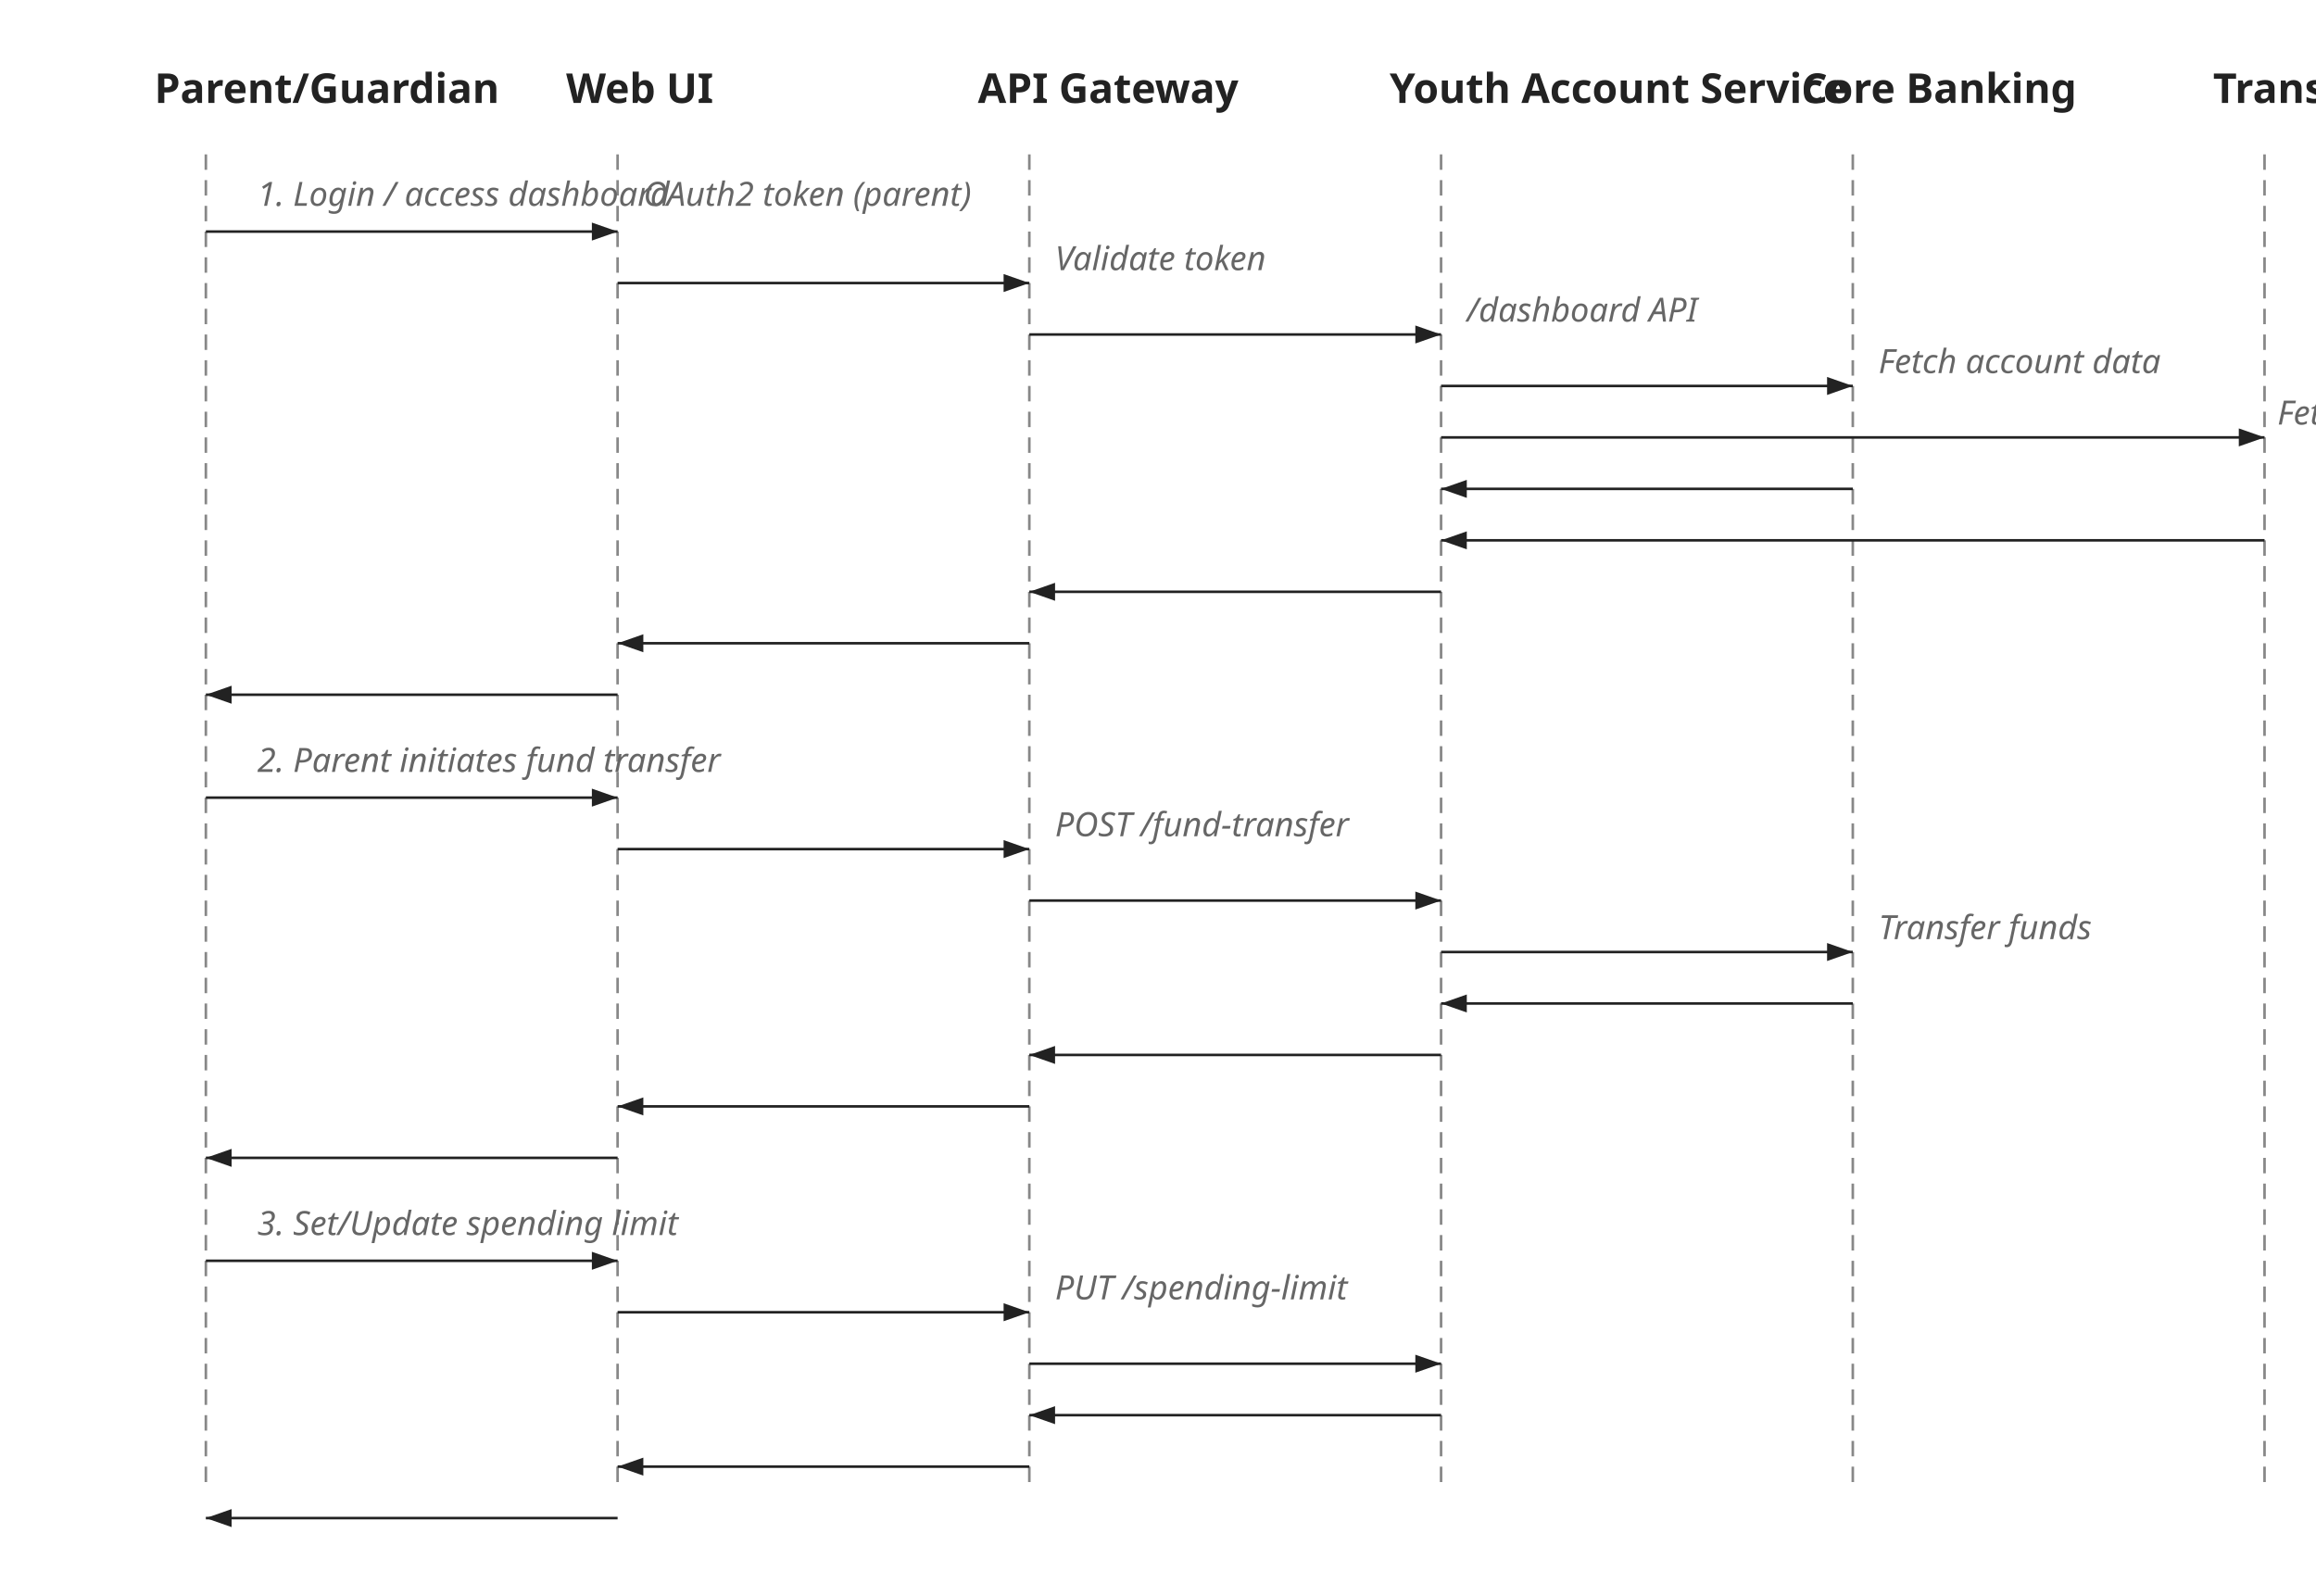
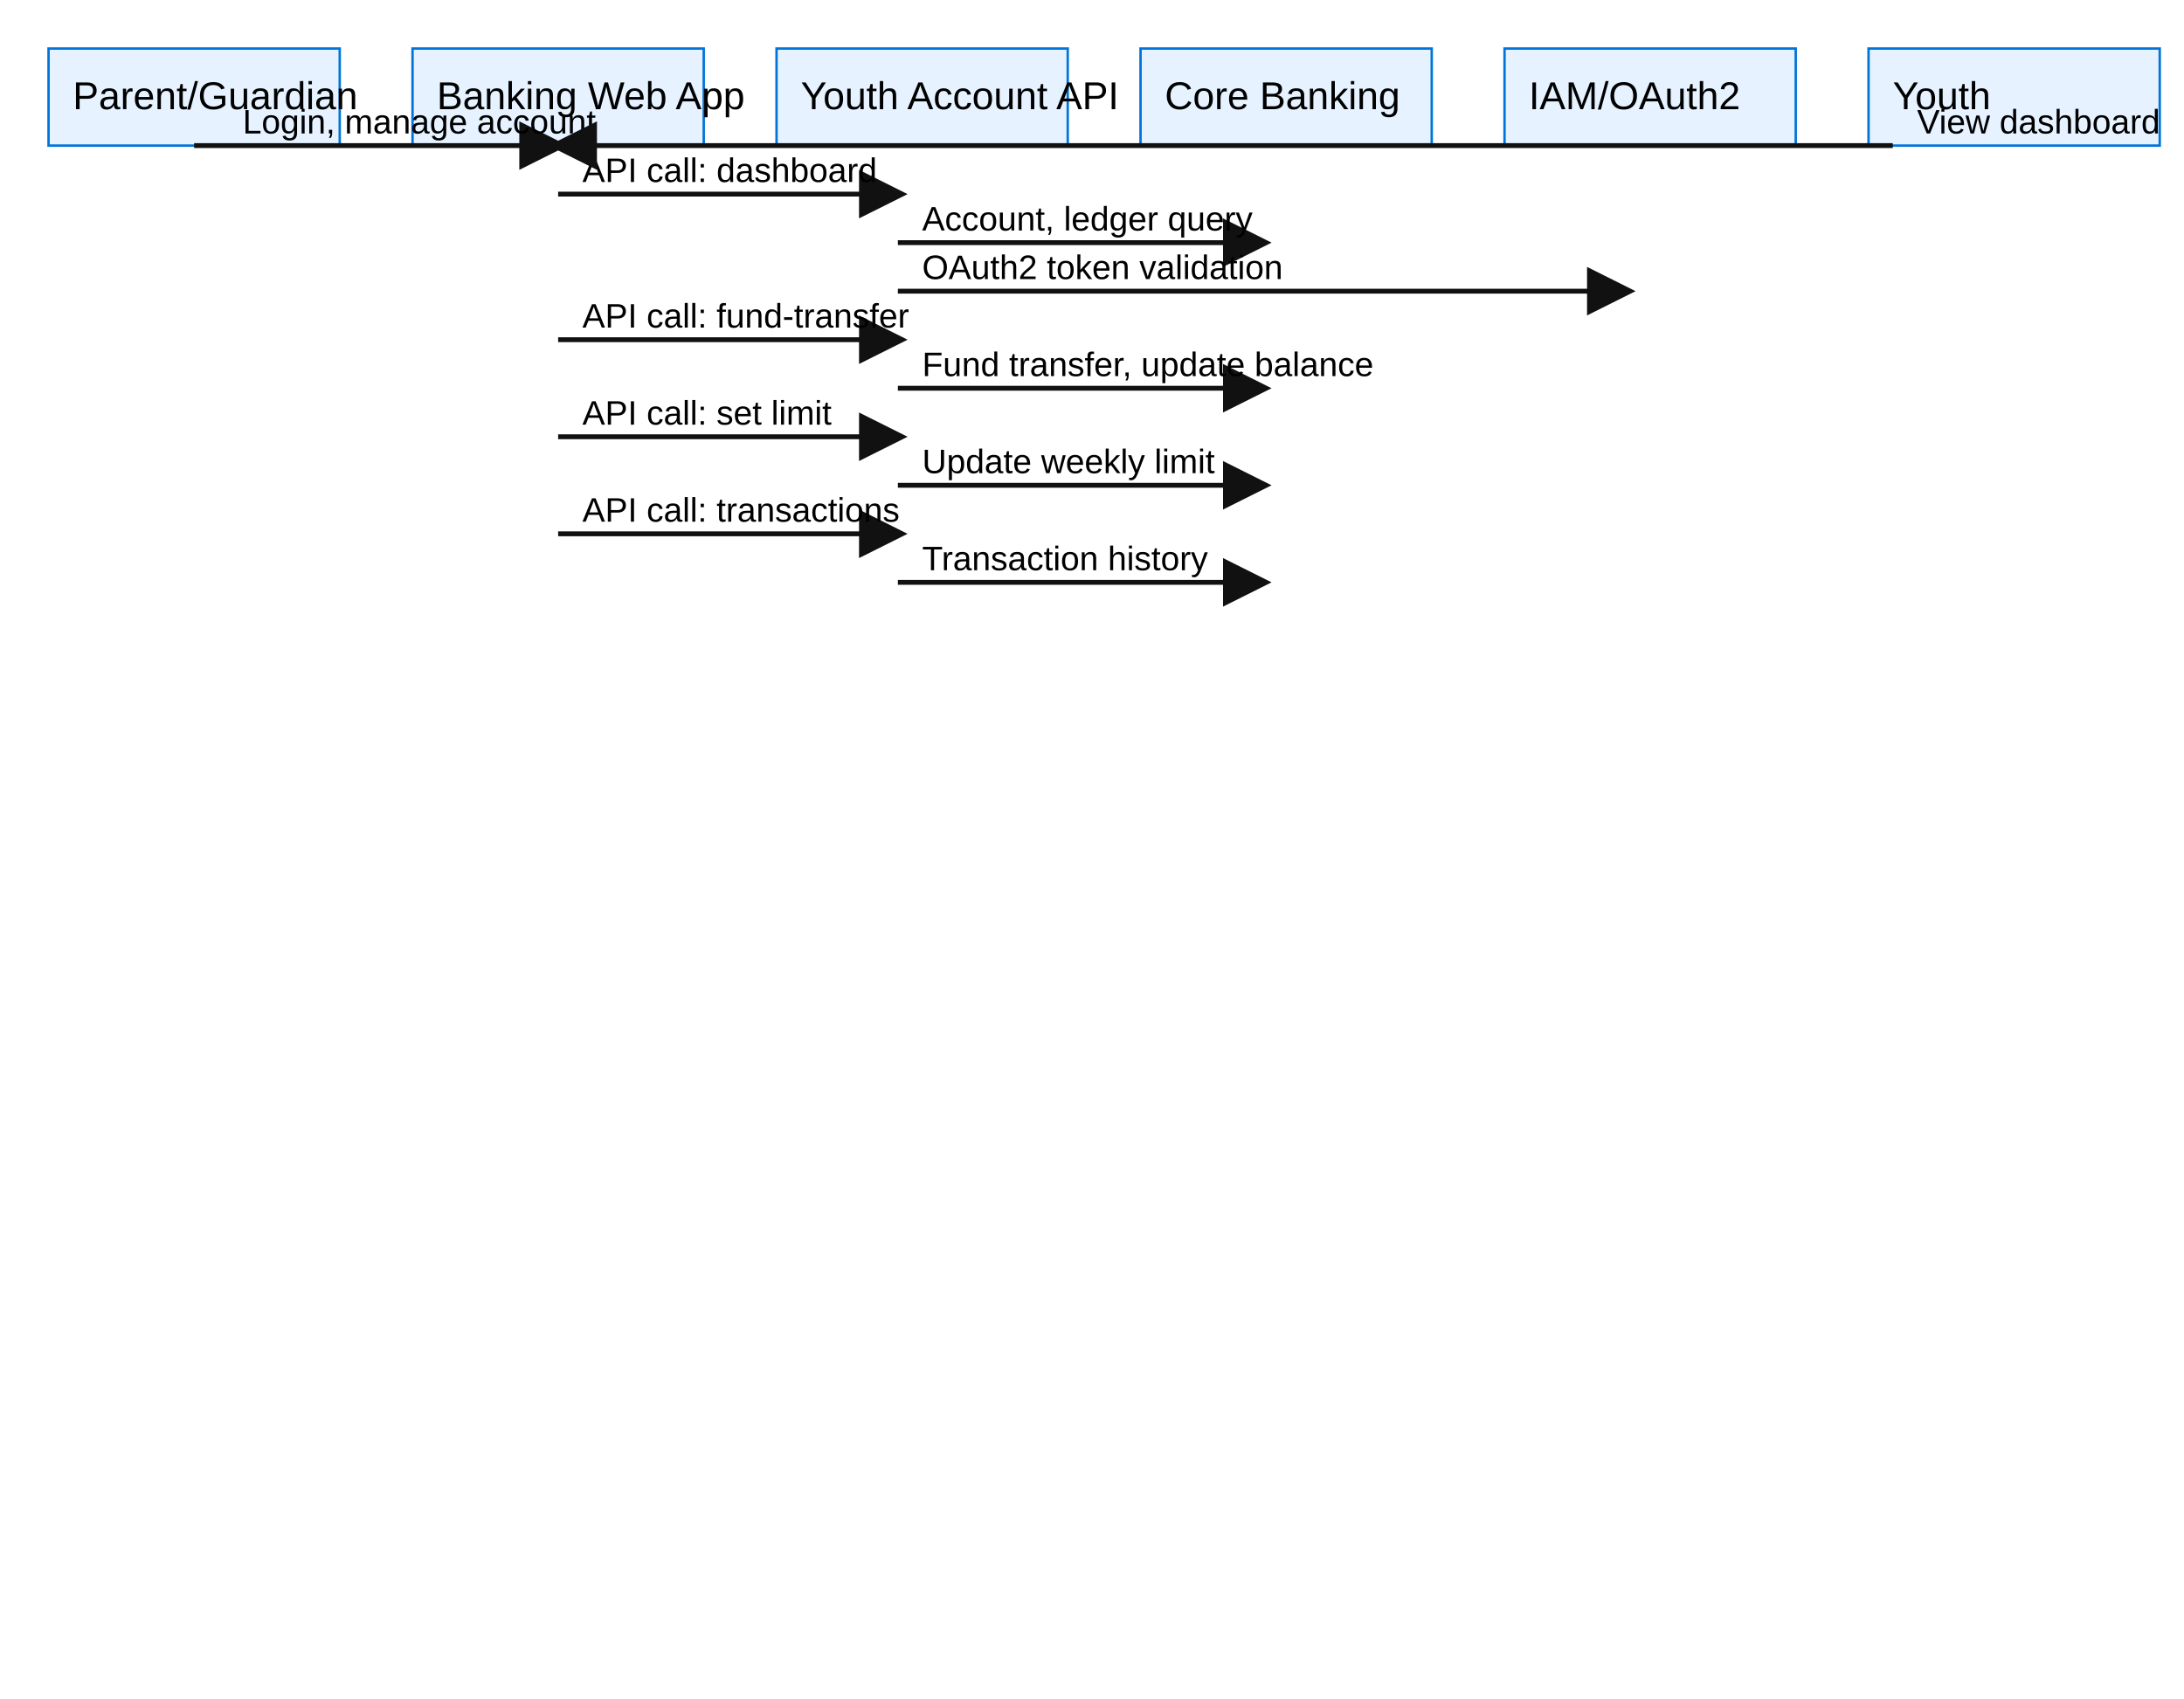
- <svg xmlns="http://www.w3.org/2000/svg" width="900" height="620">
-   <style>
-     .actor { font: bold 16px sans-serif; fill: #222; }
-     .lifeline { stroke: #888; stroke-dasharray: 6 4; }
-     .message { stroke: #222; marker-end: url(#arrow); }
-     .note { font: italic 13px sans-serif; fill: #666; }
-     .box { fill: #eef; stroke: #aac; }
-   </style>
-   <defs>
-     <marker id="arrow" markerWidth="10" markerHeight="7" refX="10" refY="3.5" orient="auto" markerUnits="strokeWidth">
-       <polygon points="0 0, 10 3.5, 0 7" fill="#222" />
-     </marker>
-   </defs>
-   <text x="60" y="40" class="actor">Parent/Guardian</text>
-   <text x="220" y="40" class="actor">Web UI</text>
-   <text x="380" y="40" class="actor">API Gateway</text>
-   <text x="540" y="40" class="actor">Youth Account Service</text>
-   <text x="700" y="40" class="actor">Core Banking</text>
-   <text x="860" y="40" class="actor">Transaction Service</text>
-   <line x1="80" x2="80" y1="60" y2="580" class="lifeline" />
-   <line x1="240" x2="240" y1="60" y2="580" class="lifeline" />
-   <line x1="400" x2="400" y1="60" y2="580" class="lifeline" />
-   <line x1="560" x2="560" y1="60" y2="580" class="lifeline" />
-   <line x1="720" x2="720" y1="60" y2="580" class="lifeline" />
-   <line x1="880" x2="880" y1="60" y2="580" class="lifeline" />
-   <text x="100" y="80" class="note">1. Login / access dashboard</text>
-   <line x1="80" x2="240" y1="90" y2="90" class="message" />
-   <text x="250" y="80" class="note">OAuth2 token (parent)</text>
-   <line x1="240" x2="400" y1="110" y2="110" class="message" />
-   <text x="410" y="105" class="note">Validate token</text>
-   <line x1="400" x2="560" y1="130" y2="130" class="message" />
-   <text x="570" y="125" class="note">/dashboard API</text>
-   <line x1="560" x2="720" y1="150" y2="150" class="message" />
-   <text x="730" y="145" class="note">Fetch account data</text>
-   <line x1="560" x2="880" y1="170" y2="170" class="message" />
-   <text x="885" y="165" class="note">Fetch transactions</text>
-   <line x1="720" x2="560" y1="190" y2="190" class="message" marker-end="url(#arrow)" />
-   <line x1="880" x2="560" y1="210" y2="210" class="message" marker-end="url(#arrow)" />
-   <line x1="560" x2="400" y1="230" y2="230" class="message" marker-end="url(#arrow)" />
-   <line x1="400" x2="240" y1="250" y2="250" class="message" marker-end="url(#arrow)" />
-   <line x1="240" x2="80" y1="270" y2="270" class="message" marker-end="url(#arrow)" />
-   <text x="100" y="300" class="note">2. Parent initiates fund transfer</text>
-   <line x1="80" x2="240" y1="310" y2="310" class="message" />
-   <line x1="240" x2="400" y1="330" y2="330" class="message" />
-   <text x="410" y="325" class="note">POST /fund-transfer</text>
-   <line x1="400" x2="560" y1="350" y2="350" class="message" />
-   <line x1="560" x2="720" y1="370" y2="370" class="message" />
-   <text x="730" y="365" class="note">Transfer funds</text>
-   <line x1="720" x2="560" y1="390" y2="390" class="message" marker-end="url(#arrow)" />
-   <line x1="560" x2="400" y1="410" y2="410" class="message" marker-end="url(#arrow)" />
-   <line x1="400" x2="240" y1="430" y2="430" class="message" marker-end="url(#arrow)" />
-   <line x1="240" x2="80" y1="450" y2="450" class="message" marker-end="url(#arrow)" />
-   <text x="100" y="480" class="note">3. Set/Update spending limit</text>
-   <line x1="80" x2="240" y1="490" y2="490" class="message" />
-   <line x1="240" x2="400" y1="510" y2="510" class="message" />
-   <text x="410" y="505" class="note">PUT /spending-limit</text>
-   <line x1="400" x2="560" y1="530" y2="530" class="message" />
-   <line x1="560" x2="400" y1="550" y2="550" class="message" marker-end="url(#arrow)" />
-   <line x1="400" x2="240" y1="570" y2="570" class="message" marker-end="url(#arrow)" />
-   <line x1="240" x2="80" y1="590" y2="590" class="message" marker-end="url(#arrow)" />
+ <svg xmlns="http://www.w3.org/2000/svg" width="900" height="700">
+   <g font-family="Arial" font-size="16">
+     <rect x="20" y="20" width="120" height="40" fill="#e6f2ff" stroke="#0074d9" />
+     <text x="30" y="45">Parent/Guardian</text>
+     <rect x="170" y="20" width="120" height="40" fill="#e6f2ff" stroke="#0074d9" />
+     <text x="180" y="45">Banking Web App</text>
+     <rect x="320" y="20" width="120" height="40" fill="#e6f2ff" stroke="#0074d9" />
+     <text x="330" y="45">Youth Account API</text>
+     <rect x="470" y="20" width="120" height="40" fill="#e6f2ff" stroke="#0074d9" />
+     <text x="480" y="45">Core Banking</text>
+     <rect x="620" y="20" width="120" height="40" fill="#e6f2ff" stroke="#0074d9" />
+     <text x="630" y="45">IAM/OAuth2</text>
+     <rect x="770" y="20" width="120" height="40" fill="#e6f2ff" stroke="#0074d9" />
+     <text x="780" y="45">Youth</text>
+     <line x1="80" y1="60" x2="230" y2="60" stroke="#111" stroke-width="2" marker-end="url(#arrow)" />
+     <text x="100" y="55" font-size="14">Login, manage account</text>
+     <line x1="230" y1="80" x2="370" y2="80" stroke="#111" stroke-width="2" marker-end="url(#arrow)" />
+     <text x="240" y="75" font-size="14">API call: dashboard</text>
+     <line x1="370" y1="100" x2="520" y2="100" stroke="#111" stroke-width="2" marker-end="url(#arrow)" />
+     <text x="380" y="95" font-size="14">Account, ledger query</text>
+     <line x1="370" y1="120" x2="670" y2="120" stroke="#111" stroke-width="2" marker-end="url(#arrow)" />
+     <text x="380" y="115" font-size="14">OAuth2 token validation</text>
+     <line x1="230" y1="140" x2="370" y2="140" stroke="#111" stroke-width="2" marker-end="url(#arrow)" />
+     <text x="240" y="135" font-size="14">API call: fund-transfer</text>
+     <line x1="370" y1="160" x2="520" y2="160" stroke="#111" stroke-width="2" marker-end="url(#arrow)" />
+     <text x="380" y="155" font-size="14">Fund transfer, update balance</text>
+     <line x1="230" y1="180" x2="370" y2="180" stroke="#111" stroke-width="2" marker-end="url(#arrow)" />
+     <text x="240" y="175" font-size="14">API call: set limit</text>
+     <line x1="370" y1="200" x2="520" y2="200" stroke="#111" stroke-width="2" marker-end="url(#arrow)" />
+     <text x="380" y="195" font-size="14">Update weekly limit</text>
+     <line x1="230" y1="220" x2="370" y2="220" stroke="#111" stroke-width="2" marker-end="url(#arrow)" />
+     <text x="240" y="215" font-size="14">API call: transactions</text>
+     <line x1="370" y1="240" x2="520" y2="240" stroke="#111" stroke-width="2" marker-end="url(#arrow)" />
+     <text x="380" y="235" font-size="14">Transaction history</text>
+     <line x1="780" y1="60" x2="230" y2="60" stroke="#111" stroke-width="2" marker-end="url(#arrow)" />
+     <text x="790" y="55" font-size="14">View dashboard</text>
+     <defs>
+       <marker id="arrow" markerWidth="10" markerHeight="10" refX="8" refY="5" orient="auto" markerUnits="strokeWidth">
+         <polygon points="0,0 10,5 0,10" fill="#111" />
+       </marker>
+     </defs>
+   </g>
</svg>
